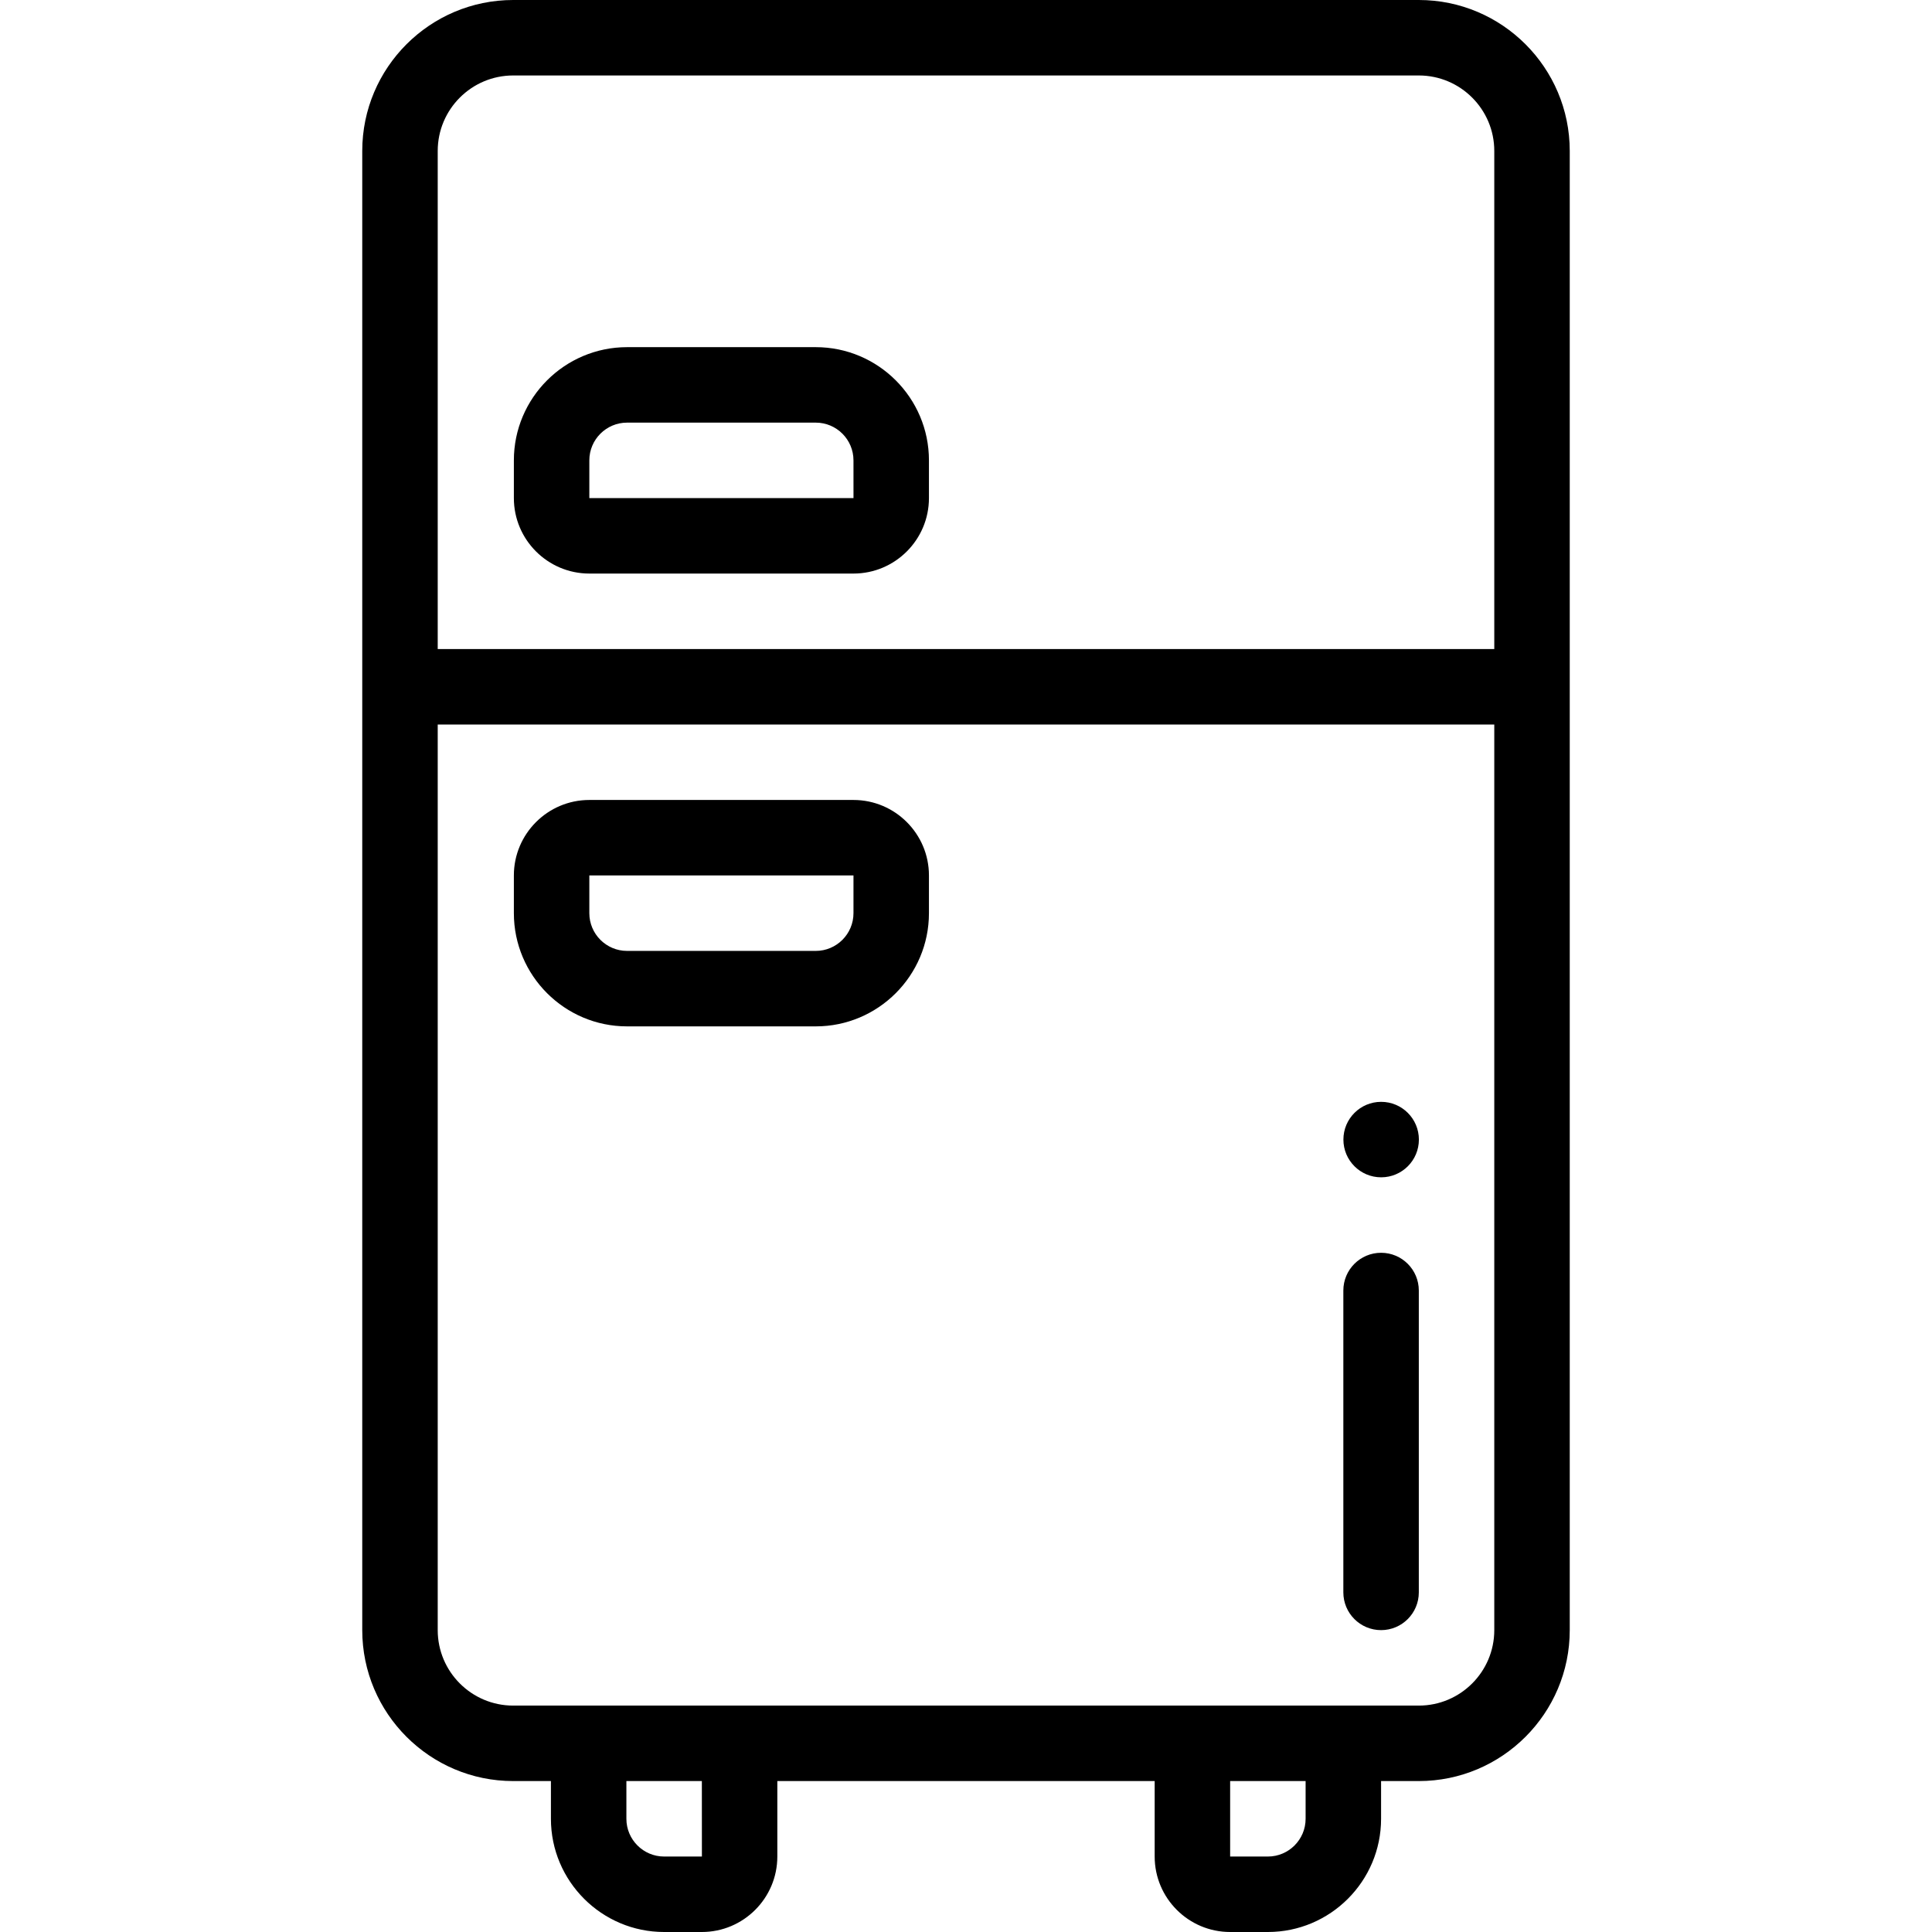
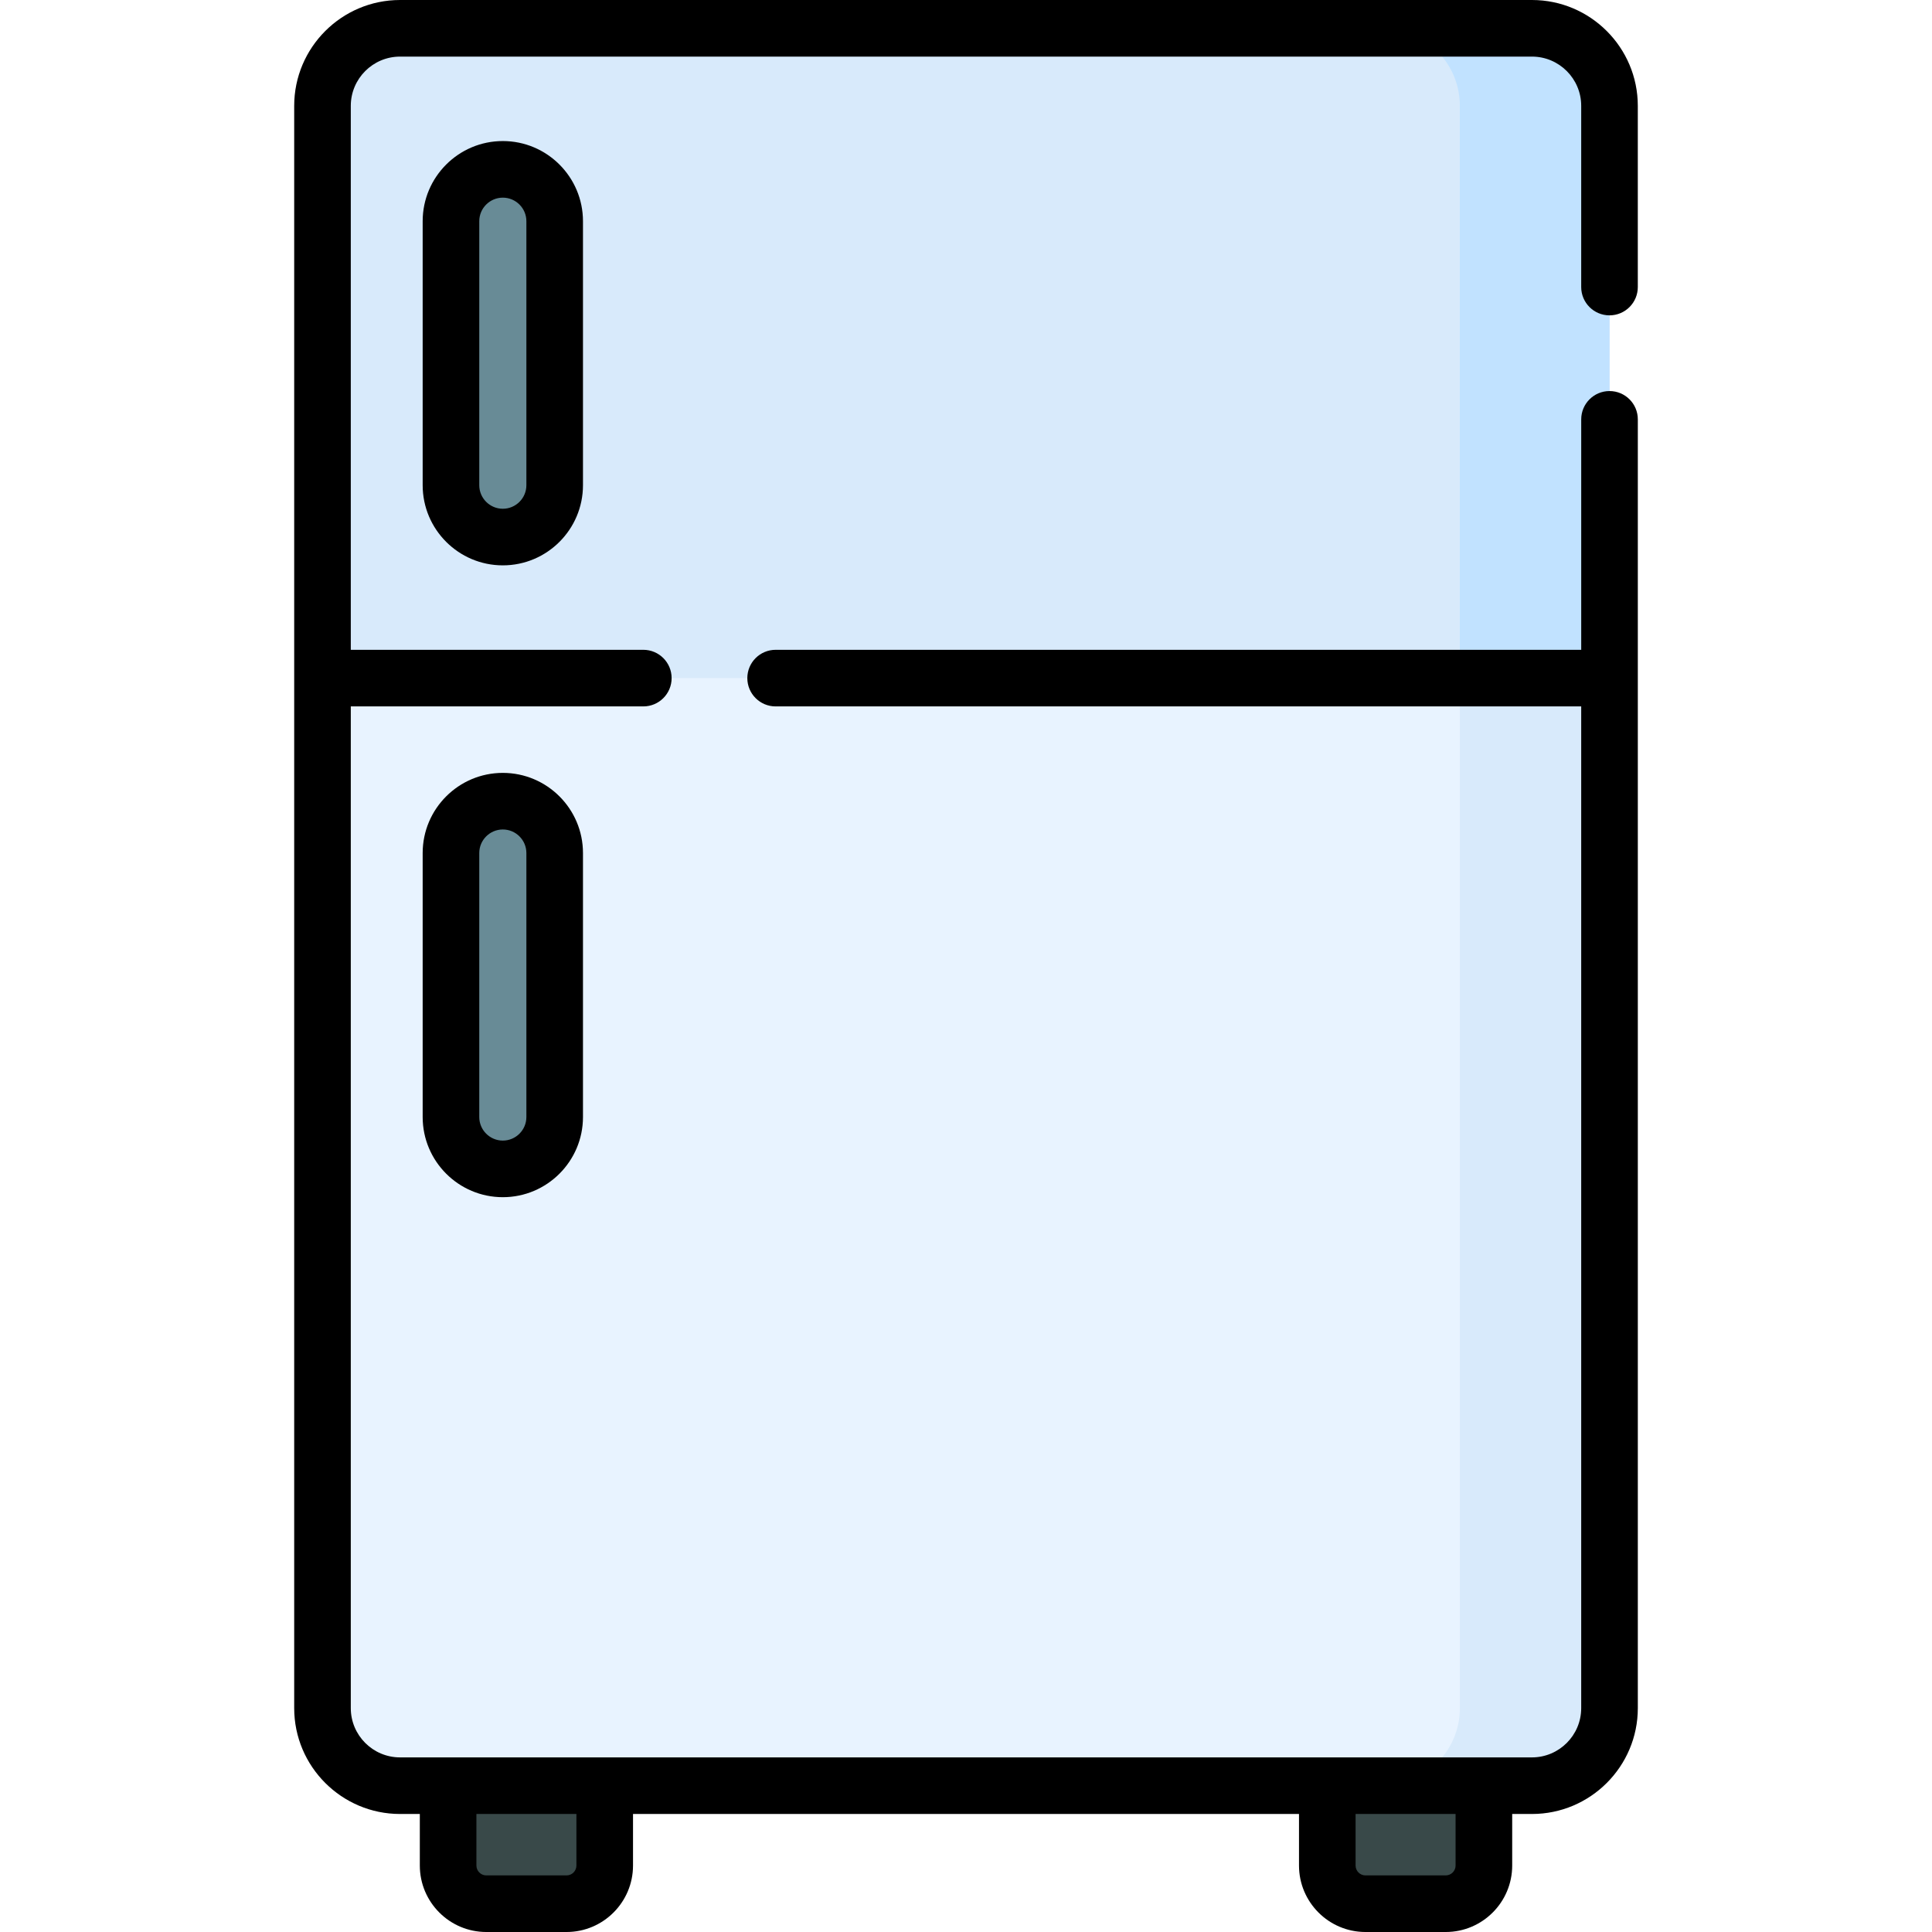
- <svg xmlns="http://www.w3.org/2000/svg" height="512pt" viewBox="-96 0 512 512" width="512pt">
-   <path d="m280 0h-240c-22.059 0-40 17.941-40 40v392c0 22.059 17.941 40 40 40h10v10c0 16.539 13.461 30 30 30h10c11.031 0 20-8.969 20-20v-20h100v20c0 11.031 8.969 20 20 20h10c16.539 0 30-13.461 30-30v-10h10c22.059 0 40-17.941 40-40v-392c0-22.059-17.941-40-40-40zm-190 492h-10c-5.512 0-10-4.488-10-10v-10h20l.012 20s0 0-.012 0zm160-10c0 5.512-4.488 10-10 10h-10v-20h20zm50-50c0 11.031-8.969 20-20 20h-240c-11.031 0-20-8.969-20-20v-240h280zm0-260h-280v-132c0-11.031 8.969-20 20-20h240c11.031 0 20 8.969 20 20zm0 0" />
-   <path d="m130.18 152h-70c-11.027 0-20-8.973-20-20v-10c0-16.543 13.457-30 30-30h50c16.543 0 30 13.457 30 30v10c0 11.027-8.973 20-20 20zm-60-40c-5.516 0-10 4.484-10 10v10h70.004l-.004-10c0-5.516-4.484-10-10-10zm0 0" />
-   <path d="m120.18 272h-50c-16.543 0-30-13.457-30-30v-10c0-11.027 8.973-20 20-20h70c11.027 0 20 8.973 20 20v10c0 16.543-13.457 30-30 30zm-60-40v10c0 5.516 4.484 10 10 10h50c5.516 0 10-4.484 10-10v-10zm0 0" />
-   <path d="m270 432c-5.523 0-10-4.477-10-10v-80c0-5.523 4.477-10 10-10s10 4.477 10 10v80c0 5.523-4.477 10-10 10zm0 0" />
-   <path d="m270.02 312c-5.523 0-10.004-4.477-10.004-10s4.473-10 9.996-10h.008c5.523 0 10 4.477 10 10s-4.477 10-10 10zm0 0" />
+ <svg xmlns="http://www.w3.org/2000/svg" id="Capa_1" enable-background="new 0 0 512 512" height="512" viewBox="0 0 512 512" width="512">
+   <path d="m150.141 504.5h-21.273c-5.585 0-10.113-4.528-10.113-10.113v-27.886h41.498v27.886c.001 5.585-4.527 10.113-10.112 10.113z" fill="#394949" />
+   <path d="m383.131 504.5h-21.273c-5.585 0-10.113-4.528-10.113-10.113v-27.886h41.498v27.886c.001 5.585-4.527 10.113-10.112 10.113z" fill="#394949" />
+   <path d="m405.983 473.225h-299.966c-11.351 0-20.553-9.202-20.553-20.553v-424.619c0-11.351 9.202-20.553 20.553-20.553h299.966c11.351 0 20.553 9.202 20.553 20.553v424.619c-.001 11.351-9.202 20.553-20.553 20.553z" fill="#e8f3ff" />
+   <path d="m405.983 7.5h-39.66c11.351 0 20.553 9.202 20.553 20.553v424.619c0 11.351-9.202 20.553-20.553 20.553h39.66c11.351 0 20.553-9.202 20.553-20.553v-424.619c-.001-11.352-9.202-20.553-20.553-20.553z" fill="#d8eafb" />
+   <path d="m405.983 7.5h-299.966c-11.351 0-20.553 9.202-20.553 20.553v151.654h341.071v-151.654c0-11.351-9.201-20.553-20.552-20.553z" fill="#d8eafb" />
+   <path d="m386.875 28.053v151.654h39.66v-151.654c0-11.351-9.202-20.553-20.553-20.553h-39.66c11.351 0 20.553 9.201 20.553 20.553z" fill="#c1e2ff" />
+   <path d="m133.254 142.327c-7.59 0-13.743-6.153-13.743-13.743v-69.962c0-7.59 6.153-13.743 13.743-13.743 7.59 0 13.743 6.153 13.743 13.743v69.962c-.001 7.59-6.154 13.743-13.743 13.743z" fill="#688b96" />
+   <path d="m133.254 309.769c-7.59 0-13.743-6.153-13.743-13.743v-69.962c0-7.59 6.153-13.743 13.743-13.743 7.59 0 13.743 6.153 13.743 13.743v69.962c-.001 7.59-6.154 13.743-13.743 13.743z" fill="#688b96" />
+   <path d="m426.536 83.572c4.142 0 7.5-3.358 7.5-7.5v-48.02c-.001-15.468-12.585-28.052-28.053-28.052h-299.966c-15.468 0-28.052 12.584-28.052 28.053v424.619c0 15.468 12.584 28.053 28.053 28.053h5.239v13.663c0 9.712 7.901 17.613 17.613 17.613h21.273c9.712 0 17.613-7.901 17.613-17.613v-13.663h176.493v13.663c0 9.712 7.901 17.613 17.613 17.613h21.273c9.712 0 17.613-7.901 17.613-17.613v-13.663h5.239c15.468 0 28.053-12.584 28.053-28.053v-341.538c0-4.142-3.357-7.5-7.5-7.5-4.142 0-7.5 3.358-7.5 7.5v61.073h-213.491c-4.142 0-7.5 3.358-7.5 7.5s3.358 7.5 7.5 7.5h213.487v265.466c0 7.197-5.855 13.053-13.053 13.053h-299.966c-7.197 0-13.053-5.856-13.053-13.053v-265.467h77.524c4.142 0 7.5-3.358 7.5-7.5s-3.358-7.5-7.5-7.5h-77.524v-144.153c0-7.197 5.856-13.053 13.053-13.053h299.966c7.198 0 13.053 5.856 13.053 13.053v48.02c0 4.141 3.357 7.499 7.5 7.499zm-273.782 410.815c0 1.441-1.172 2.613-2.613 2.613h-21.273c-1.441 0-2.613-1.172-2.613-2.613v-13.663h26.499zm232.99 0c0 1.441-1.172 2.613-2.613 2.613h-21.273c-1.441 0-2.613-1.172-2.613-2.613v-13.663h26.499z" />
+   <path d="m112.011 58.622v69.962c0 11.713 9.529 21.242 21.242 21.242s21.242-9.529 21.242-21.242v-69.962c0-11.713-9.529-21.242-21.242-21.242s-21.242 9.529-21.242 21.242zm27.485 0v69.962c0 3.442-2.801 6.242-6.243 6.242s-6.243-2.8-6.243-6.242v-69.962c0-3.442 2.801-6.243 6.243-6.243s6.243 2.801 6.243 6.243z" />
+   <path d="m112.011 226.064v69.962c0 11.713 9.529 21.242 21.242 21.242s21.242-9.529 21.242-21.242v-69.962c0-11.713-9.529-21.242-21.242-21.242s-21.242 9.529-21.242 21.242zm27.485 0v69.962c0 3.442-2.801 6.243-6.243 6.243s-6.243-2.801-6.243-6.243v-69.962c0-3.442 2.801-6.243 6.243-6.243s6.243 2.801 6.243 6.243z" />
</svg>
